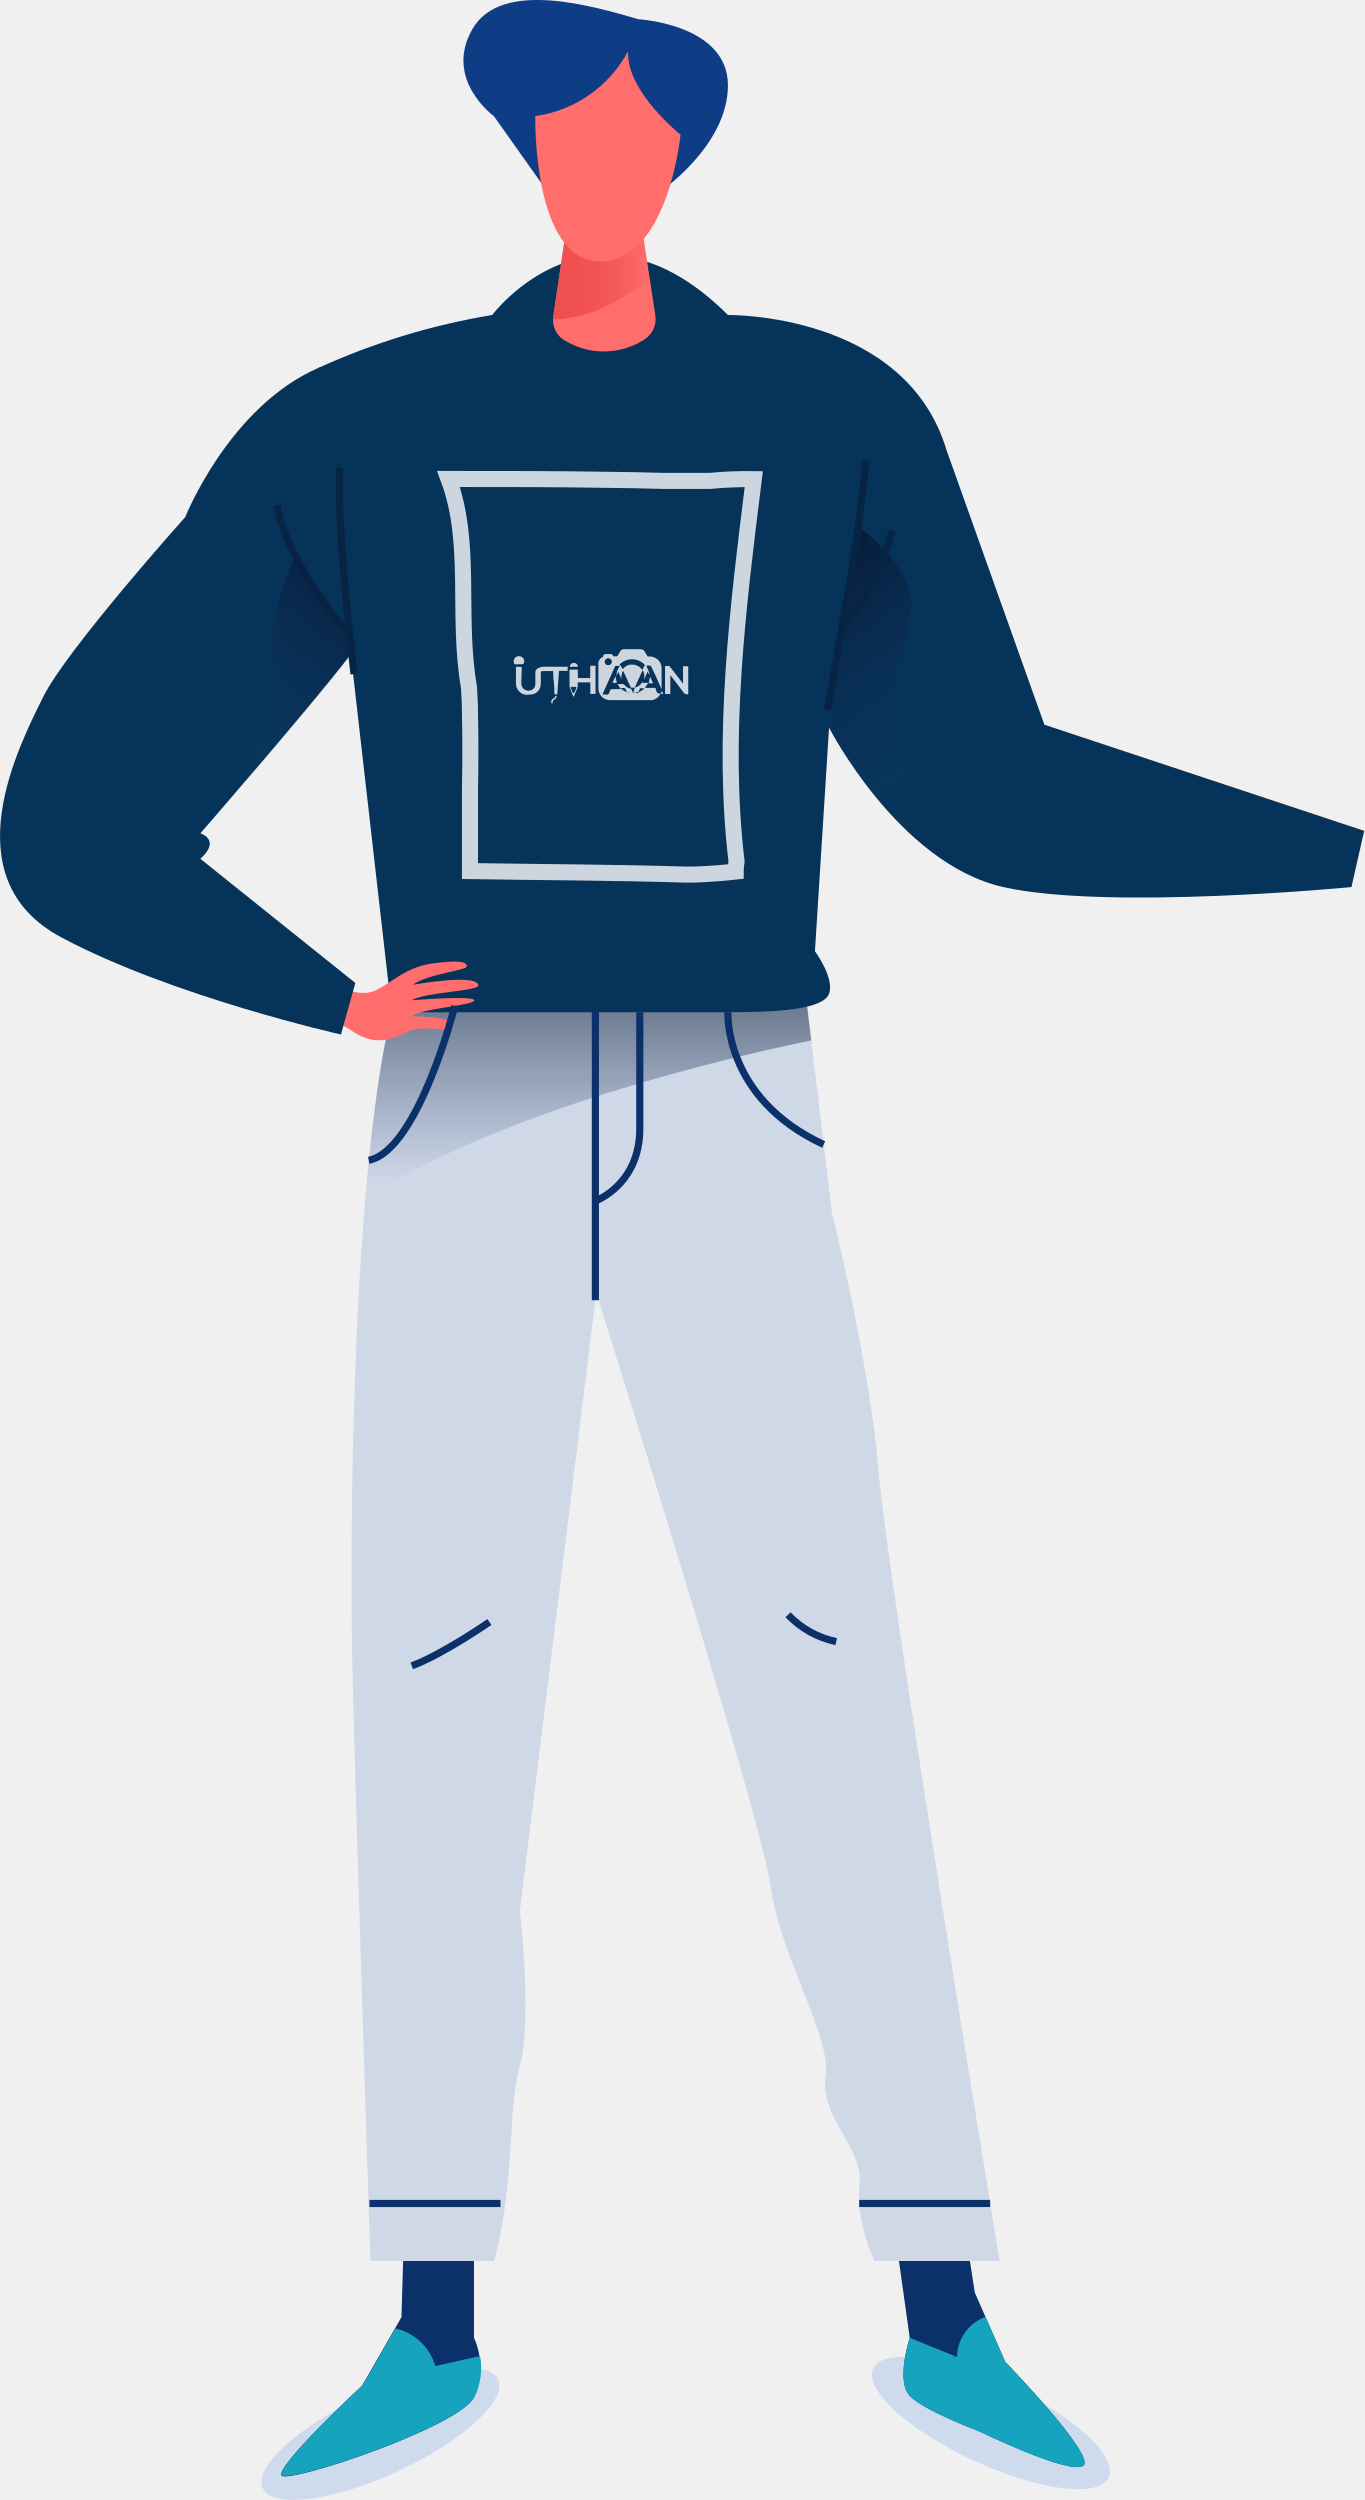
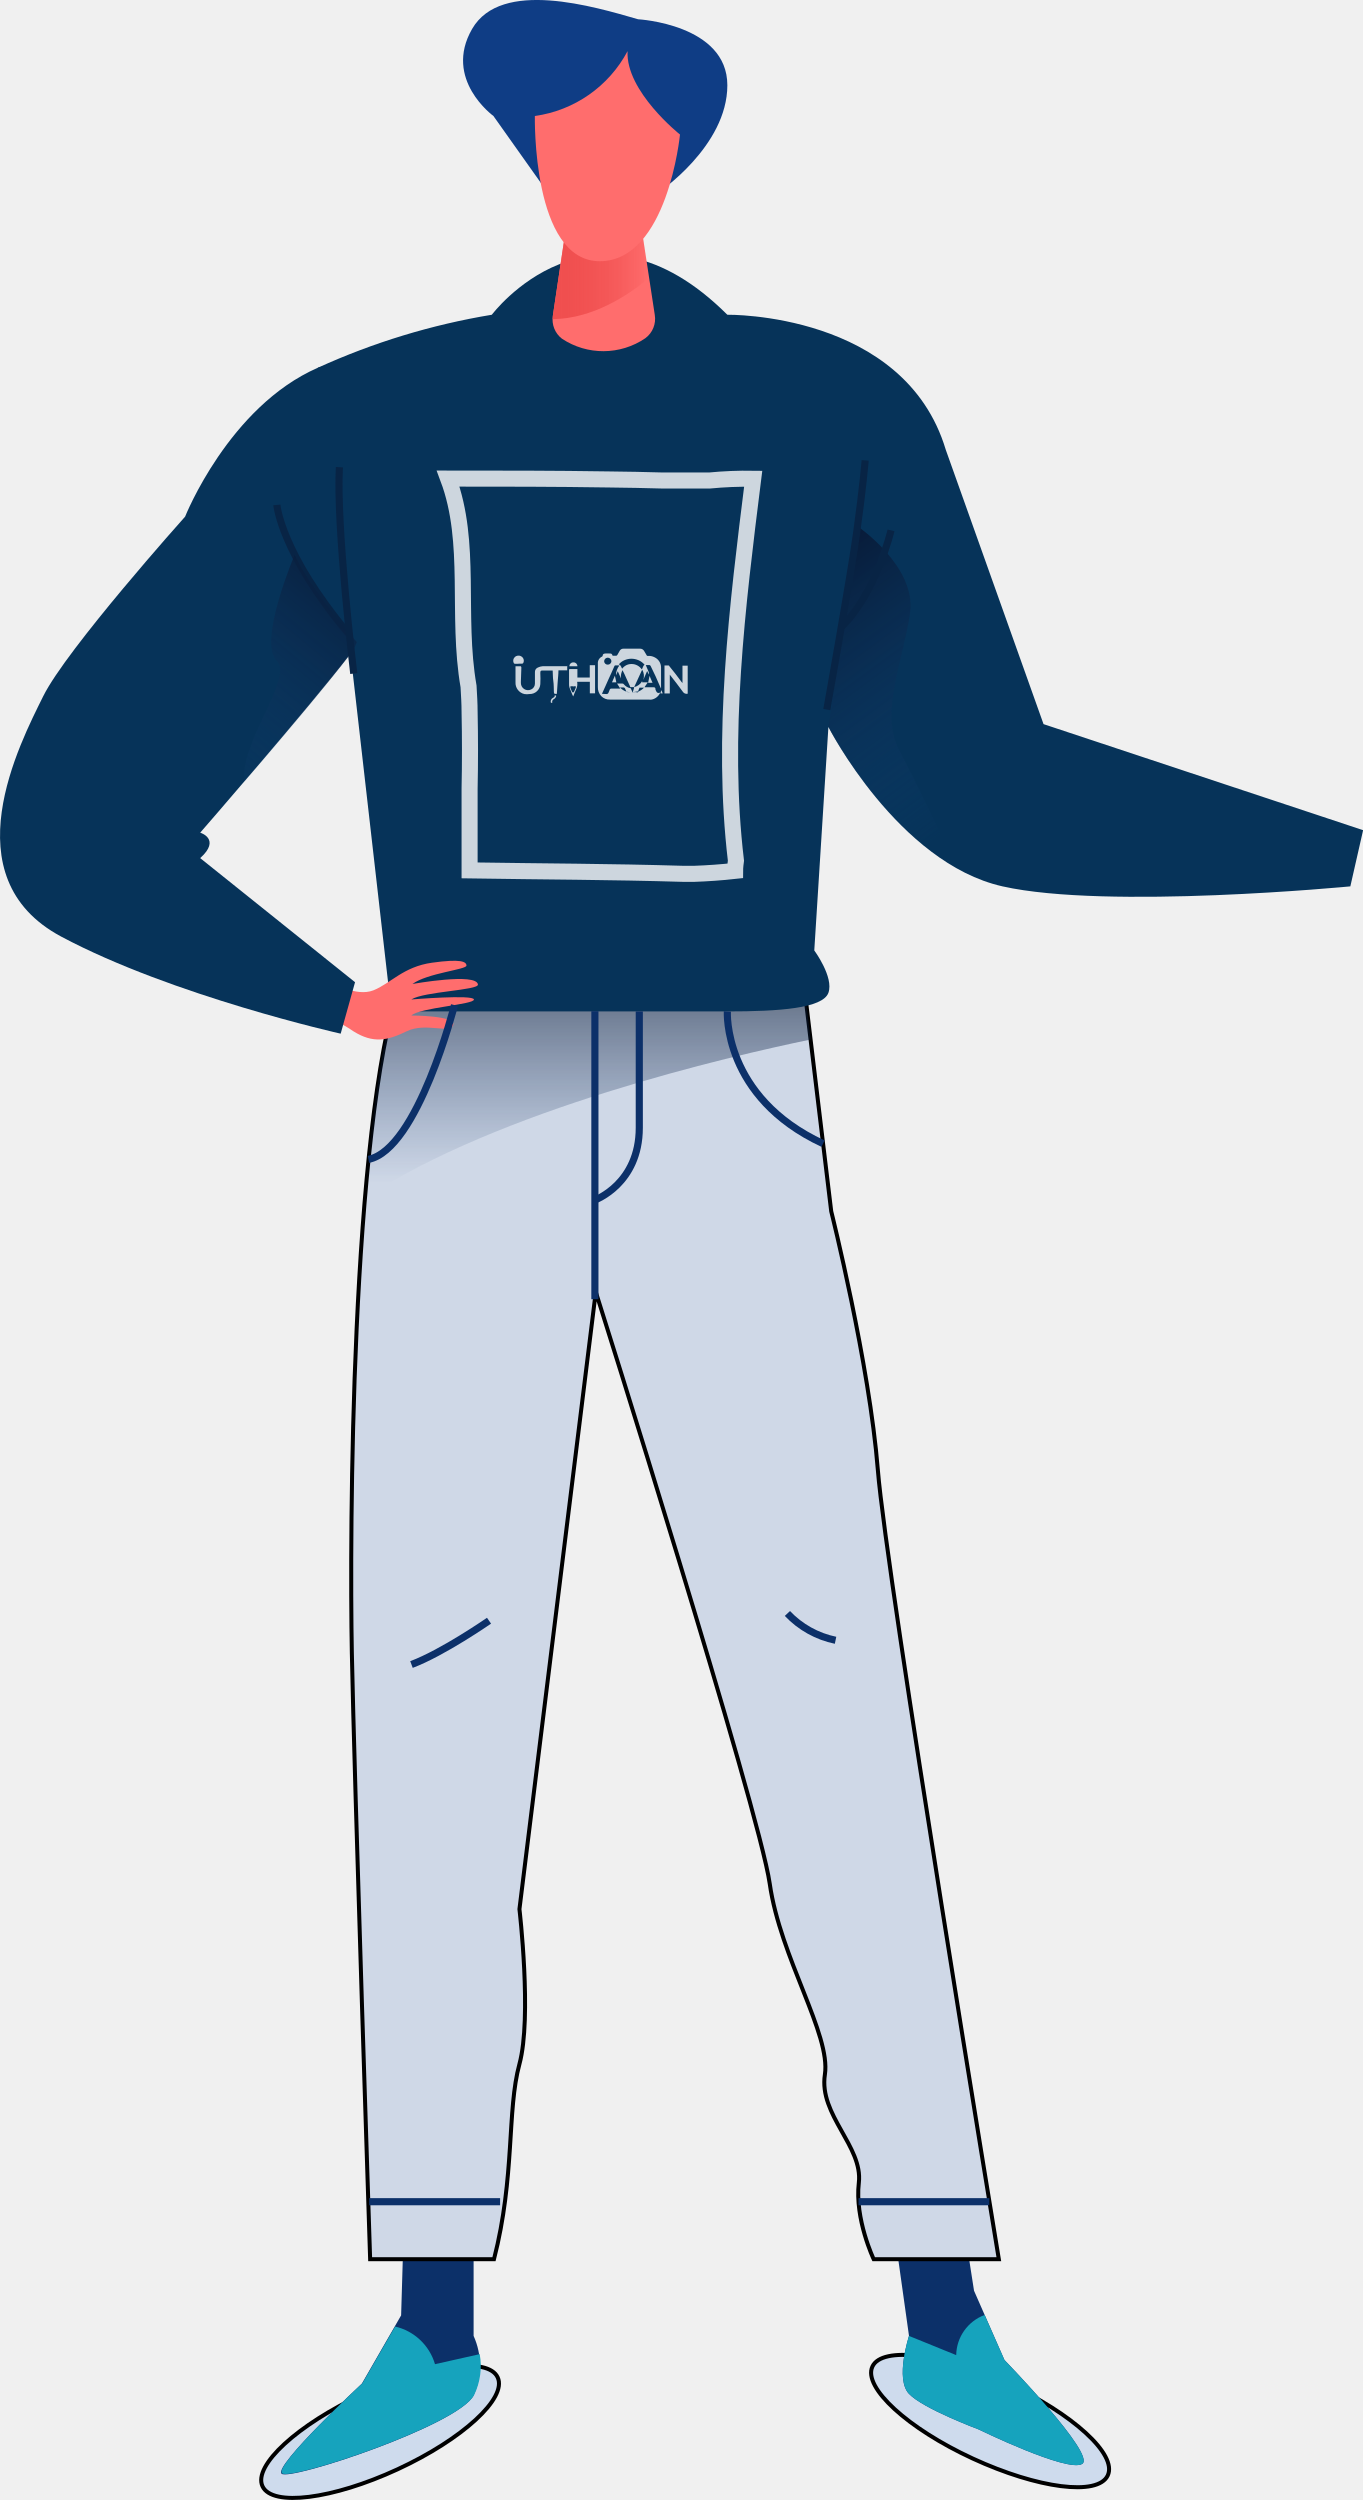
- <svg xmlns="http://www.w3.org/2000/svg" xmlns:xlink="http://www.w3.org/1999/xlink" viewBox="0 0 169.79 311.19">
+ <svg xmlns="http://www.w3.org/2000/svg" xmlns:xlink="http://www.w3.org/1999/xlink" viewBox="0 0 169.79 311.44">
  <defs>
-     <style>.cls-1{fill:#cedbed;}.cls-2{fill:#0c3069;}.cls-3{fill:#16a3bd;}.cls-4{fill:#cfd8e7;}.cls-5{fill:url(#linear-gradient);}.cls-6{fill:#063359;}.cls-7{fill:#ff6d6d;}.cls-8{fill:url(#linear-gradient-2);}.cls-11,.cls-14,.cls-9{fill:none;stroke-miterlimit:10;}.cls-9{stroke:#082445;}.cls-11,.cls-9{stroke-width:0.89px;}.cls-10{fill:url(#linear-gradient-3);}.cls-11{stroke:#0c3069;}.cls-12{fill:#0f3d85;}.cls-13{fill:url(#linear-gradient-4);}.cls-14{stroke:#fff;stroke-width:2px;}.cls-14,.cls-15{opacity:0.8;}.cls-16{fill:#fff;}</style>
+     <style>.cls-1{fill:#cedbed;}.cls-1,.cls-4{stroke:#000;stroke-width:0.5px;}.cls-1,.cls-11,.cls-14,.cls-4,.cls-9{stroke-miterlimit:10;}.cls-2{fill:#0c3069;}.cls-3{fill:#16a3bd;}.cls-4{fill:#cfd8e7;}.cls-5{fill:url(#linear-gradient);}.cls-6{fill:#063359;}.cls-7{fill:#ff6d6d;}.cls-8{fill:url(#linear-gradient-2);}.cls-11,.cls-14,.cls-9{fill:none;}.cls-9{stroke:#082445;}.cls-11,.cls-9{stroke-width:0.89px;}.cls-10{fill:url(#linear-gradient-3);}.cls-11{stroke:#0c3069;}.cls-12{fill:#0f3d85;}.cls-13{fill:url(#linear-gradient-4);}.cls-14{stroke:#fff;stroke-width:2px;}.cls-14,.cls-15{opacity:0.8;}.cls-16{fill:#fff;}</style>
    <linearGradient id="linear-gradient" x1="73.22" y1="100.91" x2="73.22" y2="147.35" gradientUnits="userSpaceOnUse">
      <stop offset="0.03" />
      <stop offset="1" stop-color="#0c3069" stop-opacity="0" />
    </linearGradient>
    <linearGradient id="linear-gradient-2" x1="97.36" y1="67.25" x2="121.95" y2="100.62" gradientUnits="userSpaceOnUse">
      <stop offset="0" stop-color="#06132d" />
      <stop offset="1" stop-color="#134578" stop-opacity="0" />
    </linearGradient>
    <linearGradient id="linear-gradient-3" x1="47.53" y1="66.39" x2="22.34" y2="97.04" xlink:href="#linear-gradient-2" />
    <linearGradient id="linear-gradient-4" x1="68.86" y1="34.02" x2="80.84" y2="34.02" gradientUnits="userSpaceOnUse">
      <stop offset="0" stop-color="#f04f4f" />
      <stop offset="0.15" stop-color="#f04f4f" stop-opacity="0.99" />
      <stop offset="0.28" stop-color="#f04f4f" stop-opacity="0.94" />
      <stop offset="0.4" stop-color="#f04f4f" stop-opacity="0.86" />
      <stop offset="0.53" stop-color="#f04f4f" stop-opacity="0.76" />
      <stop offset="0.65" stop-color="#f04f4f" stop-opacity="0.62" />
      <stop offset="0.76" stop-color="#f04f4f" stop-opacity="0.45" />
      <stop offset="0.88" stop-color="#f04f4f" stop-opacity="0.25" />
      <stop offset="0.99" stop-color="#f04f4f" stop-opacity="0.02" />
      <stop offset="1" stop-color="#f04f4f" stop-opacity="0" />
    </linearGradient>
  </defs>
  <g id="Layer_2" data-name="Layer 2">
    <g id="man_1" data-name="man 1">
      <path class="cls-1" d="M62,296.17c1.2,2.58-4.39,7.71-12.48,11.45s-15.62,4.69-16.82,2.11,4.4-7.71,12.49-11.46S60.84,293.59,62,296.17Z" />
      <path class="cls-1" d="M108.68,294.82c-1.2,2.58,4.39,7.71,12.49,11.45S136.78,311,138,308.38s-4.4-7.71-12.49-11.46S109.87,292.24,108.68,294.82Z" />
      <path class="cls-2" d="M111.65,279.67,113.24,291s-1.76,5.37,0,7.22,8.63,4.41,8.63,4.41,11.19,5.46,12.95,4.31S125.13,294,125.13,294l-3.79-8.63-.85-5.47Z" />
      <path class="cls-3" d="M122.66,288.39a5.43,5.43,0,0,0-3.54,5L113.24,291s-1.76,5.37,0,7.22,8.63,4.41,8.63,4.41,11.19,5.46,12.95,4.31S125.13,294,125.13,294Z" />
      <path class="cls-2" d="M59,279.67V291a9,9,0,0,1,0,7.4c-1.85,3.7-22.86,10.7-23.92,9.77s10-11.23,10-11.23l4.89-8.5.26-8.72Z" />
      <path class="cls-3" d="M49.22,289.83l-4.07,7.06s-11.1,10.31-10,11.23,22.07-6.07,23.92-9.77a8.28,8.28,0,0,0,.69-5.08l-5.57,1.25A6.77,6.77,0,0,0,49.22,289.83Z" />
      <path class="cls-4" d="M100.12,122.36l3.43,28.54s4.76,19,5.81,32.24,15.07,98.3,15.07,98.3H108.84s-2.38-5-1.85-9.52-5-8.45-4.23-13.47-5.55-14.54-6.87-23.79-21.67-73.72-21.67-73.72l-9.51,76.89s1.58,13.48,0,19.3-.53,14-3.17,24.31H46.11s-2-60.78-2.28-75.58-.12-65,6-83.5Z" />
      <path class="cls-5" d="M45.46,149.25c16.65-11,45.33-17.64,55.52-19.75l-.86-7.14H49.78C47.74,128.59,46.37,138.41,45.46,149.25Z" />
      <path class="cls-6" d="M61.27,39.21s12.53-16.74,29.34,0c0,0,22.06-.35,27.21,16.82L130,90.21l39.81,13.21-1.59,7s-30.3,2.93-43.33,0S103.2,90.56,103.2,90.56l-1.76,27.84s2.46,3.34,1.76,5.28S97.05,126,90.61,126H48.76L39.6,45.81A86.15,86.15,0,0,1,61.27,39.21Z" />
      <path class="cls-7" d="M41.3,122.37s3.07,1.86,5.22,1,3.72-2.94,7.3-3.44,4.29-.14,4.29.36-4.87.93-6.73,2.29c0,0,8-1.44,8.16.07.07.72-6.72.86-8.3,1.86,0,0,7.73-.64,7.8,0s-6.72,1-7.8,2c0,0,5.58,0,5.22,1.17s-3.43-.36-5.79.79-4.15,1.57-6.65,0a15.89,15.89,0,0,0-4-2Z" />
      <path class="cls-8" d="M119.22,108.19s-4.69-10.06-7.18-14.7.5-11.3,1.33-17.11-6.54-10.82-6.54-10.82l-3.63,25S109.4,102.7,119.22,108.19Z" />
      <path class="cls-6" d="M39.6,45.81c5.22-2.27,9.33,28.73,4.07,35.59s-18.73,22.33-18.73,22.33,2.64.79,0,3.17l19.29,15.46-1.79,6.41S21.5,124.08,7.63,116.68,2.48,92.61,5.38,86.74,23.06,64.36,23.06,64.36,28.5,50.66,39.6,45.81Z" />
      <path class="cls-9" d="M34.49,62.9s.51,6,8.89,16" />
      <path class="cls-10" d="M36.71,69.11S32.06,80,34.49,82.34c2.14,2.08-4.8,10.38-4,15,4.35-5.06,10.15-11.92,13.19-15.9A6.74,6.74,0,0,0,44.45,80C42.45,77.67,38,72.23,36.71,69.11Z" />
      <line class="cls-11" x1="123.25" y1="274.28" x2="106.95" y2="274.28" />
      <line class="cls-11" x1="62.3" y1="274.28" x2="45.99" y2="274.28" />
      <line class="cls-11" x1="74.11" y1="161.85" x2="74.11" y2="125.97" />
      <path class="cls-11" d="M79.64,126v14.49c0,7-5.53,9-5.53,9" />
      <path class="cls-11" d="M90.61,126s-.59,10.65,11.92,16.47" />
      <path class="cls-11" d="M56.62,125.21s-4.56,18-10.72,19.22" />
      <path class="cls-11" d="M98.09,201a11.46,11.46,0,0,0,6,3.34" />
      <path class="cls-11" d="M60.92,201.9s-5.76,4-9.66,5.46" />
      <path class="cls-12" d="M68.24,24l-6.77-9.55S55.19,9.9,58.81,3.61,74.05.83,79.49,2.4c0,0,11.12.61,11.12,8.22S82,24,82,24Z" />
      <path class="cls-7" d="M70.52,28.29,68.87,39.35A3,3,0,0,0,70,42.19a9.3,9.3,0,0,0,10.4-.06,3,3,0,0,0,1.17-2.9L79.9,28.29Z" />
      <path class="cls-13" d="M68.86,39.76c5-.06,9.45-3,12-5.14l-.94-6.33H70.52L68.87,39.35C68.85,39.49,68.87,39.62,68.86,39.76Z" />
      <path class="cls-7" d="M78.18,6.37a15.49,15.49,0,0,1-11.55,8.08s-.38,18.09,8.08,18.09,10-15.78,10-15.78S77.92,11.37,78.18,6.37Z" />
      <path class="cls-9" d="M107.78,57.35s-.27,3.31-1.06,9S103,88.4,103,88.4" />
      <path class="cls-9" d="M111,66.07S109.14,74,104.7,78.23" />
      <path class="cls-9" d="M44.07,83.91S41.86,65.56,42.28,58.2" />
      <path class="cls-14" d="M91.57,108.49c-1.72.19-3.42.31-5.13.37l-1.27,0c-9.37-.28-17.37-.28-26.67-.43V104c0-1.43,0-2.88,0-4.32V98.24q.1-4.72,0-9.53c0-1.06-.07-2.13-.13-3.2-1.54-8.89.46-17.89-2.54-25.89,7,0,13,0,20.12.11l3.31.05,3.28.08h5.84a49,49,0,0,1,5.45-.22c-2,16-4,32-2.15,47.58C91.57,108,91.57,108.49,91.57,108.49Z" />
      <g id="Layer_2-2" data-name="Layer 2" class="cls-15">
        <g id="Layer_1-2" data-name="Layer 1-2">
          <path class="cls-16" d="M79,85.6a1.58,1.58,0,0,0,1-.75L80,85l.7,0-.42.62h.16l1,0a.19.19,0,0,1,.21.15.49.49,0,0,0,0,.11c.1.26.17.56.6.4a1.48,1.48,0,0,1-1.06.87,1.16,1.16,0,0,1-.37,0H76a1.43,1.43,0,0,1-1.1-.43,1.55,1.55,0,0,1-.42-1.13c0-.5,0-1,0-1.47s0-1,0-1.43a.89.89,0,0,1,.53-.9.19.19,0,0,0,.07-.11c0-.19.13-.26.34-.27h.48c.26,0,.32,0,.42.28.15,0,.31,0,.46,0a.26.26,0,0,0,.12-.09c.1-.17.2-.34.29-.51a.51.51,0,0,1,.48-.28h2.08a.56.56,0,0,1,.5.3,4.85,4.85,0,0,0,.29.49.16.16,0,0,0,.19.11,1.54,1.54,0,0,1,.81.17,1.41,1.41,0,0,1,.81,1.23c0,.42,0,.85,0,1.29s0,.86,0,1.3c0,0,0,0,0,.08a1.18,1.18,0,0,1-.08-.16l-.6-1.37L81.07,83a.22.22,0,0,0-.24-.15,2.31,2.31,0,0,1-.38,0l.37.88a.61.61,0,0,1,0,.3l-.2-.44q-.24.57-.48,1.11A1.54,1.54,0,0,0,80,83.42c-.15.32-.29.62-.42.92L79,85.6H78.5s0,0,0-.07l-.46-1c-.15-.35-.31-.7-.47-1l0-.07a1.65,1.65,0,0,0-.21,1.06l-.4-.9c-.09.19-.16.35-.23.52a2,2,0,0,1,.44-1.25c-.17,0-.3,0-.43,0s-.17,0-.22.14c-.11.26-.23.52-.35.79l-.37.81c-.12.28-.25.55-.37.83l-.38.84-.06.14h.15c.19,0,.41.05.54,0s.19-.33.27-.51a.22.22,0,0,1,.23-.15h1.09l-.4-.63c.24,0,.44,0,.64,0a.22.22,0,0,1,.21.1,1.37,1.37,0,0,0,.85.49c.08.19.17.37.26.57C78.86,86,79,85.78,79,85.6Zm.48.57a2.1,2.1,0,0,0,.75-.5h-.46s-.09,0-.1,0-.12.31-.19.46a8.24,8.24,0,0,1-.85.11,3.09,3.09,0,0,1-.61-.08l0,0c.06,0,.11.07.17.07h1C79.33,86.34,79.45,86.33,79.52,86.17Zm-2-2.83a1.43,1.43,0,0,1,1.2-.62,1.53,1.53,0,0,1,1.27.67c.14-.17.13-.45.35-.58a2.09,2.09,0,0,0-.77-.57,2.32,2.32,0,0,0-.89-.18,2.25,2.25,0,0,0-.86.19,1.88,1.88,0,0,0-.69.52C77.41,82.87,77.37,83.17,77.54,83.34ZM75.7,81.93a.46.46,0,0,0-.44.45.44.44,0,0,0,.46.42h0a.45.45,0,0,0,.45-.44.46.46,0,0,0-.47-.43Zm1.53,3.71a2,2,0,0,0,.8.52l-.18-.42a.26.26,0,0,0-.13-.1c-.14,0-.29,0-.49,0Z" />
          <path class="cls-16" d="M70.66,82.92v.59H69.57c0,.5-.07,1-.1,1.48s-.07,1-.1,1.45l-.05,0c-.31,0-.3,0-.32-.28s0-.88-.07-1.32-.05-.87-.08-1.31c-.42,0-.85,0-1.28,0-.24,0-.25.07-.26.31a12.9,12.9,0,0,1,0,1.39,1.31,1.31,0,0,1-1.34,1.23,2,2,0,0,1-.65,0A1.42,1.42,0,0,1,64.22,85V83c.22,0,.44,0,.67,0,0,0,.06.1.06.14l-.06,1.76a1.21,1.21,0,0,0,0,.19.89.89,0,0,0,1.28.8.8.8,0,0,0,.47-.75q0-.69,0-1.38a.59.59,0,0,1,.36-.6,1.74,1.74,0,0,1,.63-.17h3Z" />
          <path class="cls-16" d="M85.67,86.42a.56.56,0,0,1-.61-.25c-.26-.36-.52-.71-.79-1.06l-.83-1.06v2.34h-.66s0-.22,0-.55v-1.2c0-.44,0-.87,0-1.2v-.54c.16,0,.31,0,.46,0s.11.06.15.1l.76.95.75,1,.12.15V82.93h.65v3.48Z" />
          <path class="cls-16" d="M70.93,83.35l1,0v1.44h0v-.39l1.54,0V82.87h.66v1.73c0,.44,0,.88,0,1.21v.56h-.65V84.94l-1.58,0a1.52,1.52,0,0,1-.12.92c-.12.3-.27.59-.37.9a1.88,1.88,0,0,1-.1-.19c-.1-.24-.19-.49-.29-.72a1.41,1.41,0,0,1-.13-.64c0-.3,0-.6,0-.9v-.9S70.93,83.4,70.93,83.35Zm.49,2.2s0-.06-.08-.06l-.28,0a.63.63,0,0,0,0,.19,5,5,0,0,0,.2.49.19.19,0,0,0,.13.1.2.2,0,0,0,.13-.11,4.4,4.4,0,0,0,.21-.5.45.45,0,0,0,0-.17,1.26,1.26,0,0,0-.28,0S71.46,85.52,71.42,85.55Z" />
          <path class="cls-16" d="M64.59,82.69h-.42a.17.17,0,0,1-.18-.12.62.62,0,0,1,.14-.71.66.66,0,0,1,.81-.09.62.62,0,0,1,.25.81.21.21,0,0,1-.14.1c-.15,0-.31,0-.46,0Z" />
          <path class="cls-16" d="M71.93,83l-1,0a.47.47,0,0,1,.45-.48A.48.48,0,0,1,71.93,83Z" />
          <path class="cls-16" d="M80.92,84.2l.37.86h-.55Z" />
          <path class="cls-16" d="M69.1,86.63c.16,0,.22,0,.17.14a.6.6,0,0,1-.19.27c-.2.11-.35.24-.28.51h-.17a.5.5,0,0,1,.25-.61C69,86.87,69.13,86.82,69.1,86.63Z" />
          <path class="cls-16" d="M82.56,86.38h-.29l.11-.41C82.45,86.11,82.5,86.24,82.56,86.38Z" />
          <path class="cls-16" d="M79.52,86.17c-.07.16-.19.17-.34.16h-1c-.06,0-.11,0-.17-.07l0,0a3.09,3.09,0,0,0,.6.08,8.08,8.08,0,0,0,.86-.11Z" />
          <path class="cls-16" d="M76.78,85h-.54l.36-.82Z" />
        </g>
      </g>
    </g>
  </g>
</svg>
